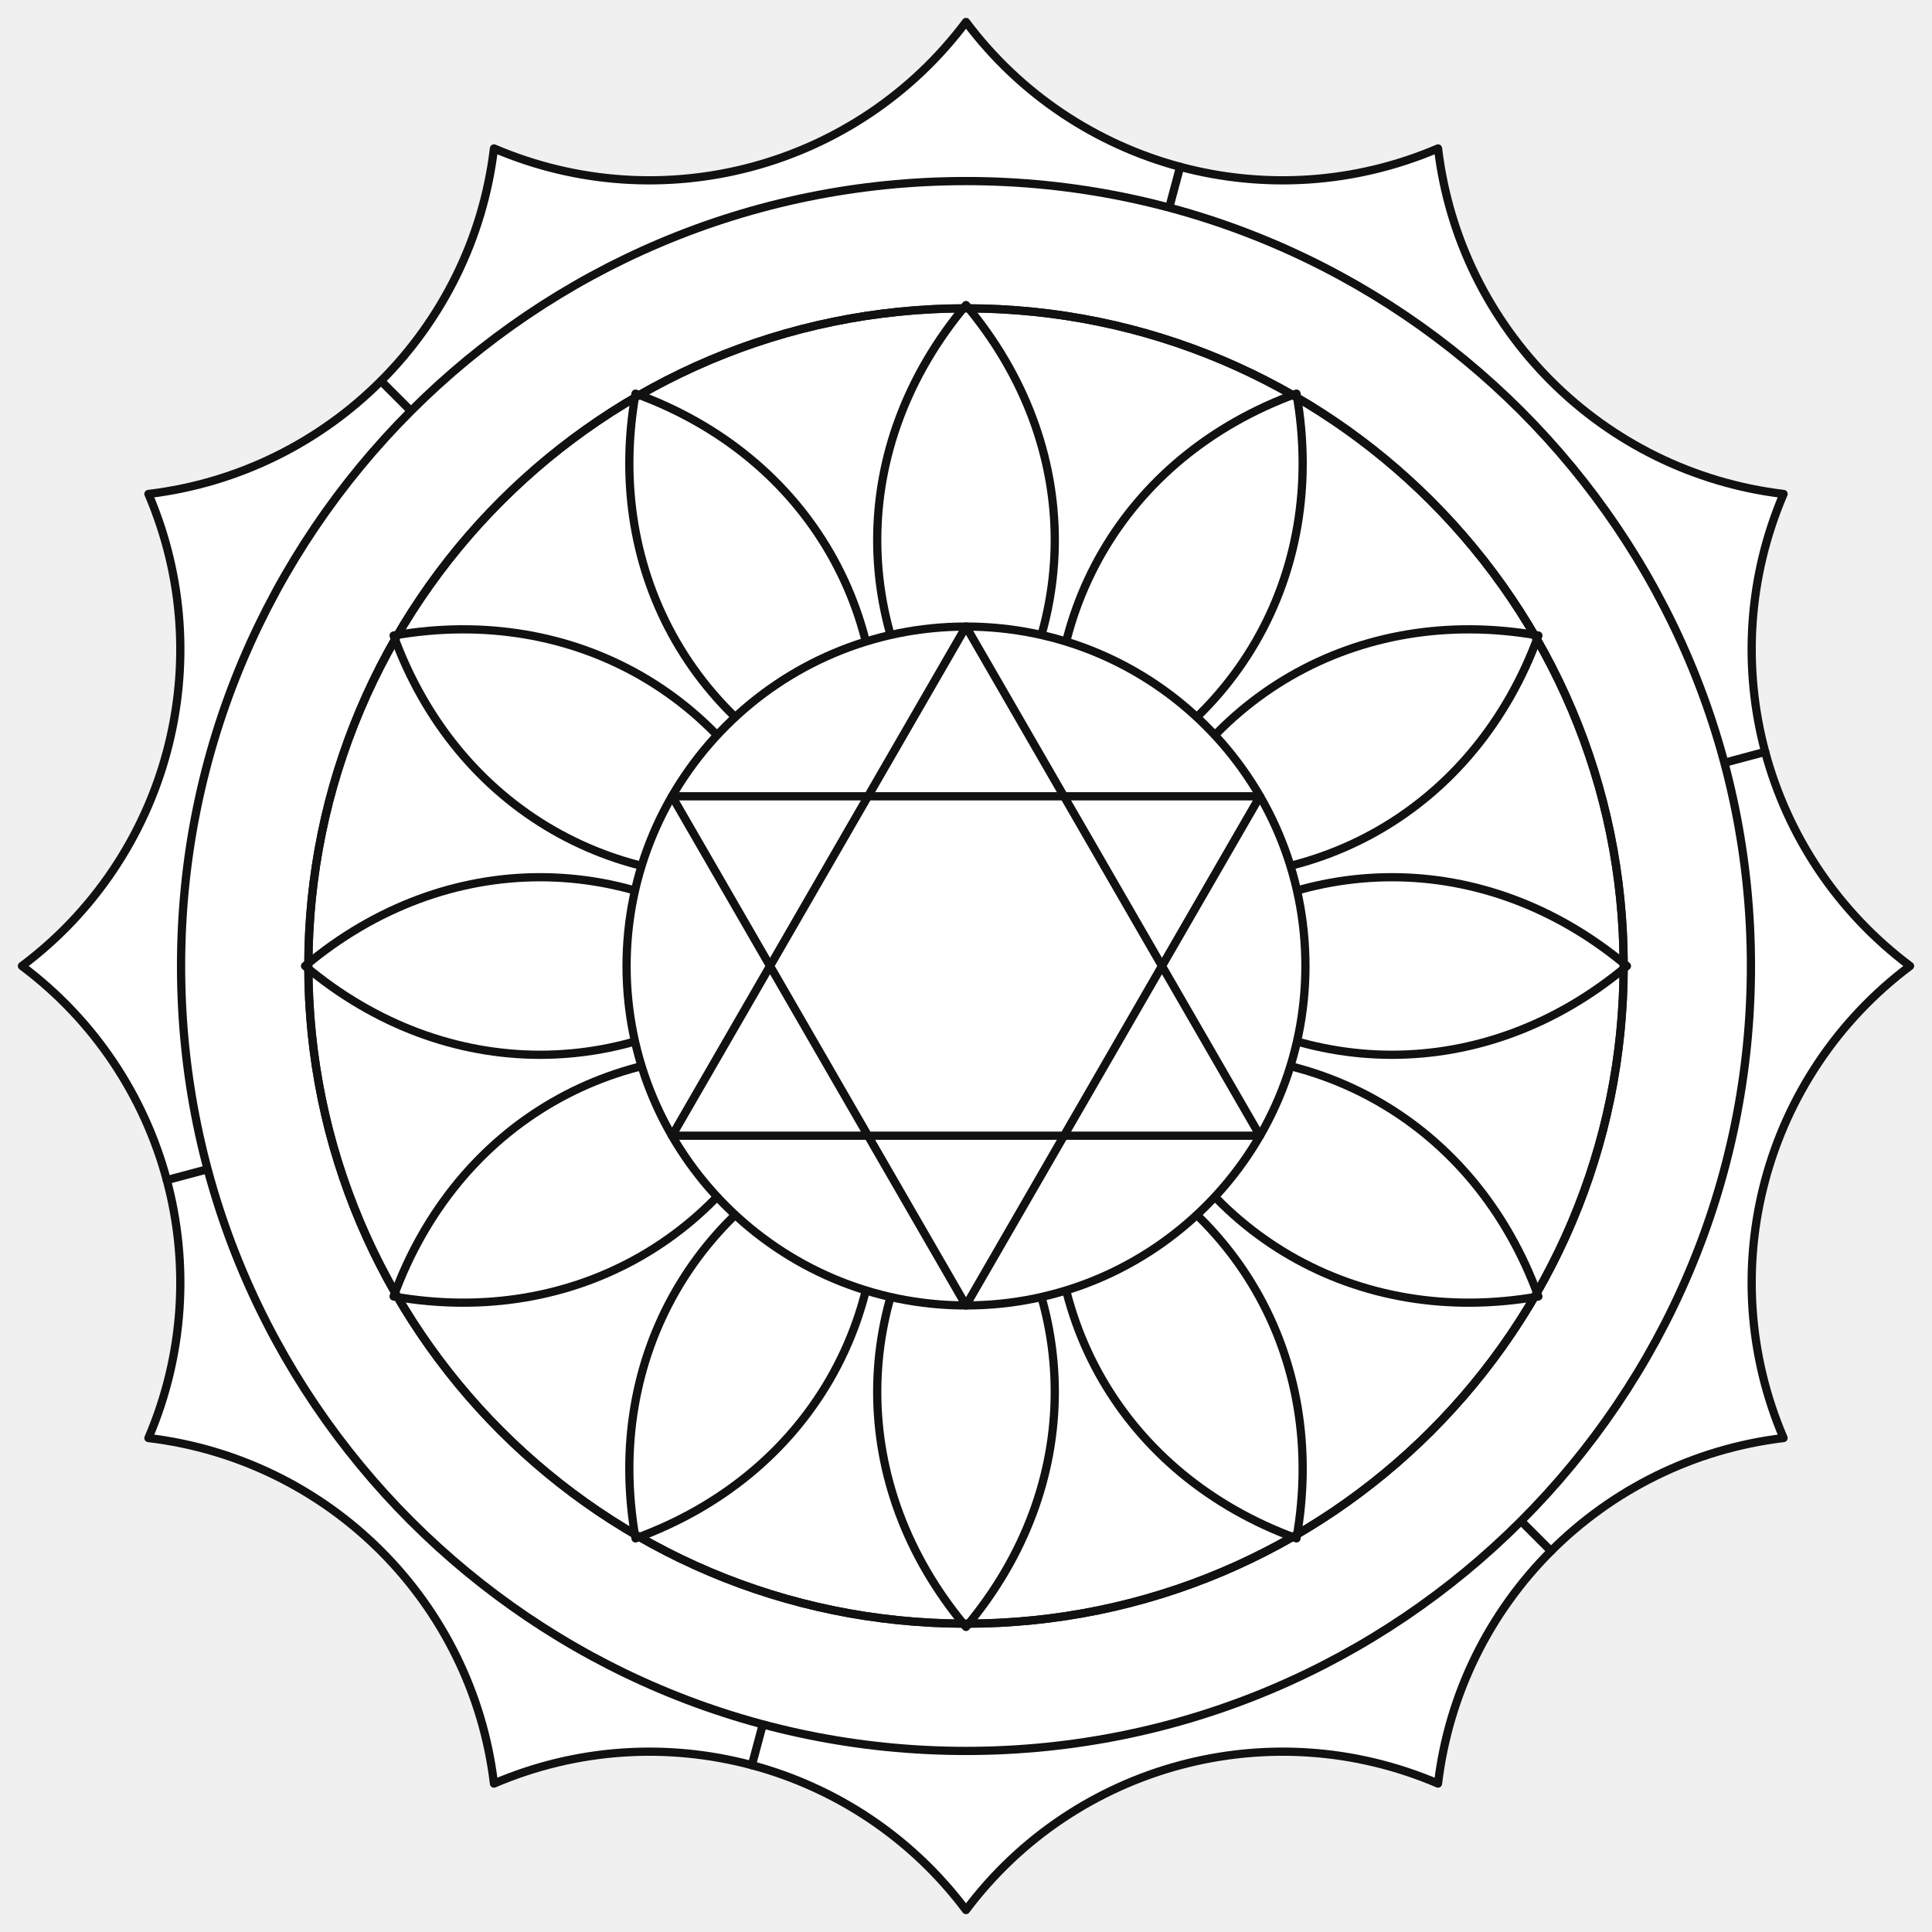
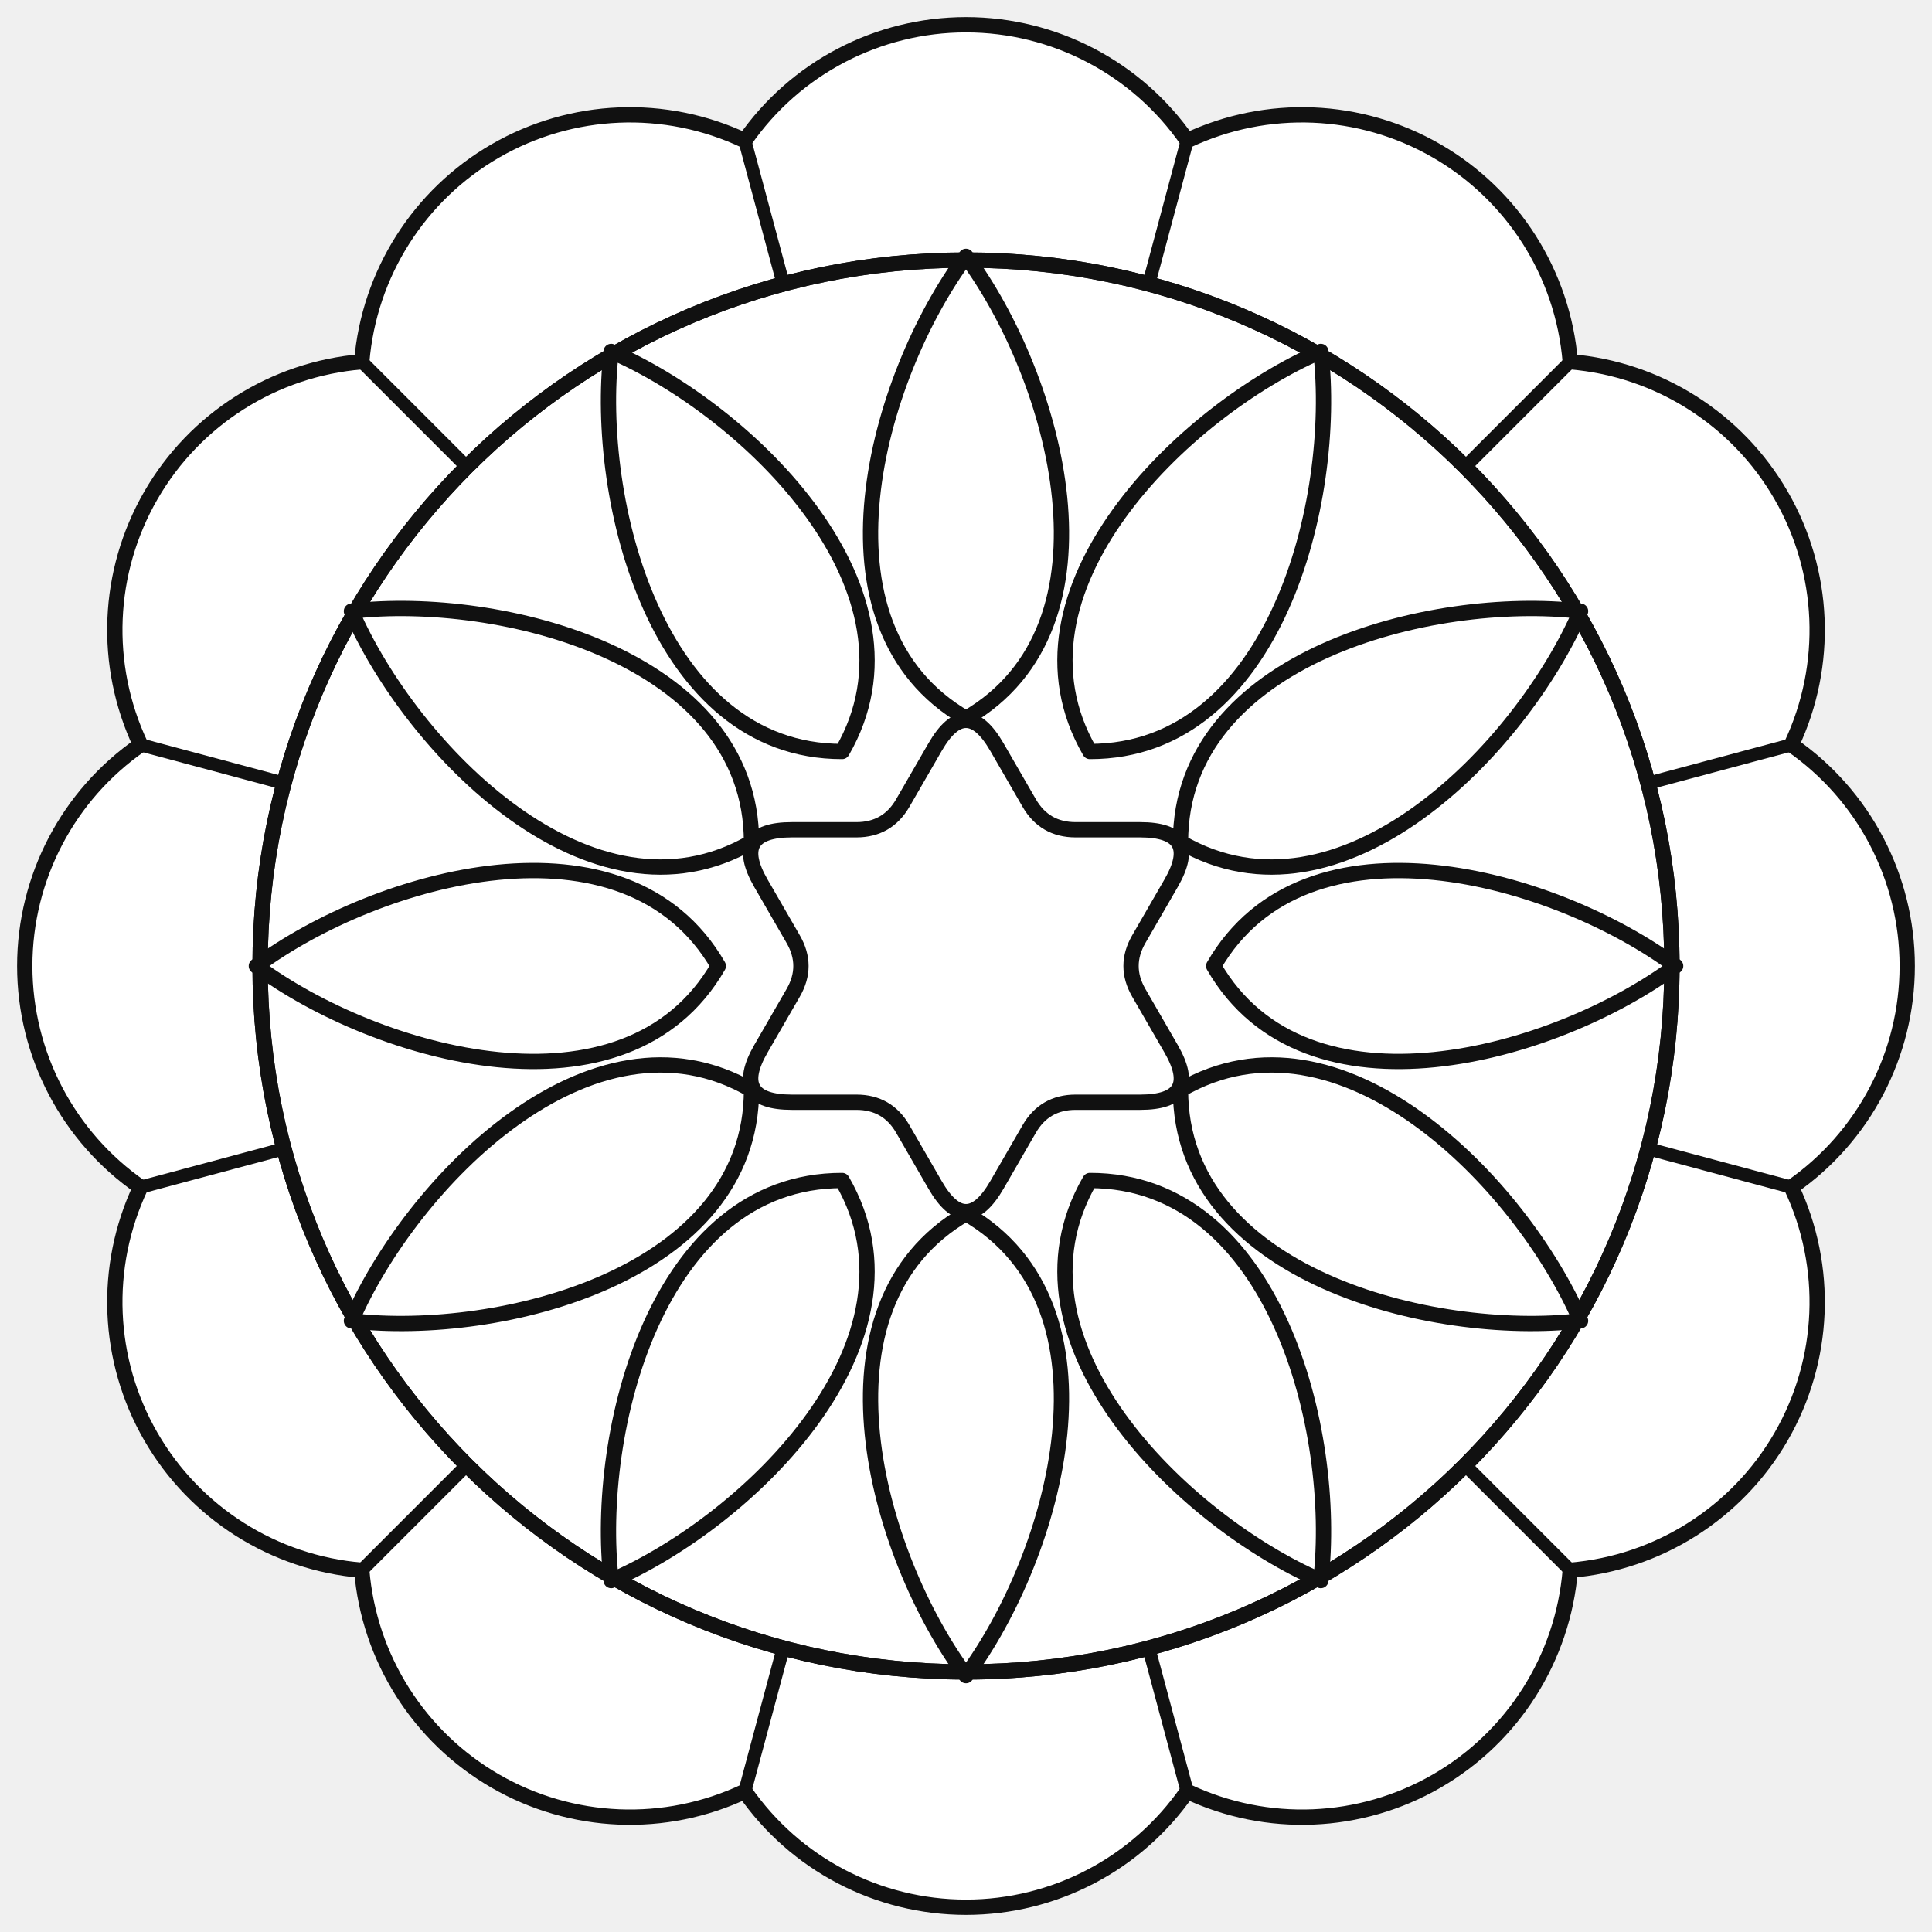
- <svg xmlns="http://www.w3.org/2000/svg" width="176mm" height="176mm" viewBox="-88 -88 176 176">
-   <path d="M0,-86 A36.026,36.026 0 0 0 43,-74.478 A36.026,36.026 0 0 0 74.478,-43 A36.026,36.026 0 0 0 86,0 A36.026,36.026 0 0 0 74.478,43 A36.026,36.026 0 0 0 43,74.478 A36.026,36.026 0 0 0 0,86 A36.026,36.026 0 0 0 -43,74.478 A36.026,36.026 0 0 0 -74.478,43 A36.026,36.026 0 0 0 -86,0 A36.026,36.026 0 0 0 -74.478,-43 A36.026,36.026 0 0 0 -43,-74.478 A36.026,36.026 0 0 0 0,-86 Z" fill="#ffffff" stroke="#111111" stroke-width="0.75" stroke-linejoin="round" stroke-linecap="round" />
-   <path d="M18.507,-69.069 L19.507,-72.803" fill="none" stroke="#111111" stroke-width="0.75" stroke-linejoin="round" stroke-linecap="round" />
-   <path d="M69.069,-18.507 L72.803,-19.507" fill="none" stroke="#111111" stroke-width="0.75" stroke-linejoin="round" stroke-linecap="round" />
-   <path d="M50.562,50.562 L53.295,53.295" fill="none" stroke="#111111" stroke-width="0.75" stroke-linejoin="round" stroke-linecap="round" />
-   <path d="M-18.507,69.069 L-19.507,72.803" fill="none" stroke="#111111" stroke-width="0.75" stroke-linejoin="round" stroke-linecap="round" />
-   <path d="M-69.069,18.507 L-72.803,19.507" fill="none" stroke="#111111" stroke-width="0.75" stroke-linejoin="round" stroke-linecap="round" />
-   <path d="M-50.562,-50.562 L-53.295,-53.295" fill="none" stroke="#111111" stroke-width="0.75" stroke-linejoin="round" stroke-linecap="round" />
-   <circle cx="0" cy="0" r="71.506" fill="#ffffff" stroke="#111111" stroke-width="0.75" stroke-linejoin="round" stroke-linecap="round" />
-   <circle cx="0" cy="0" r="59.91" fill="#ffffff" stroke="#111111" stroke-width="0.75" stroke-linejoin="round" stroke-linecap="round" />
+ <svg xmlns="http://www.w3.org/2000/svg" width="156mm" height="156mm" viewBox="-78 -78 156 156">
+   <path d="M17.859,-66.649 A21.728,21.728 0 0 1 48.79,-48.79 A21.728,21.728 0 0 1 66.649,-17.859 A21.728,21.728 0 0 1 66.649,17.859 A21.728,21.728 0 0 1 48.79,48.79 A21.728,21.728 0 0 1 17.859,66.649 A21.728,21.728 0 0 1 -17.859,66.649 A21.728,21.728 0 0 1 -48.79,48.79 A21.728,21.728 0 0 1 -66.649,17.859 A21.728,21.728 0 0 1 -66.649,-17.859 A21.728,21.728 0 0 1 -48.79,-48.79 A21.728,21.728 0 0 1 -17.859,-66.649 A21.728,21.728 0 0 1 17.859,-66.649 Z" fill="#ffffff" stroke="#111111" stroke-width="1.235" stroke-linejoin="round" stroke-linecap="round" />
+   <path d="M14.753,-55.058 L17.859,-66.649" fill="none" stroke="#111111" stroke-width="1.058" stroke-linejoin="round" stroke-linecap="round" />
+   <path d="M40.305,-40.305 L48.79,-48.79" fill="none" stroke="#111111" stroke-width="1.058" stroke-linejoin="round" stroke-linecap="round" />
+   <path d="M55.058,-14.753 L66.649,-17.859" fill="none" stroke="#111111" stroke-width="1.058" stroke-linejoin="round" stroke-linecap="round" />
+   <path d="M55.058,14.753 L66.649,17.859" fill="none" stroke="#111111" stroke-width="1.058" stroke-linejoin="round" stroke-linecap="round" />
+   <path d="M40.305,40.305 L48.79,48.79" fill="none" stroke="#111111" stroke-width="1.058" stroke-linejoin="round" stroke-linecap="round" />
+   <path d="M14.753,55.058 L17.859,66.649" fill="none" stroke="#111111" stroke-width="1.058" stroke-linejoin="round" stroke-linecap="round" />
+   <path d="M-14.753,55.058 L-17.859,66.649" fill="none" stroke="#111111" stroke-width="1.058" stroke-linejoin="round" stroke-linecap="round" />
+   <path d="M-40.305,40.305 L-48.79,48.79" fill="none" stroke="#111111" stroke-width="1.058" stroke-linejoin="round" stroke-linecap="round" />
+   <path d="M-55.058,14.753 L-66.649,17.859" fill="none" stroke="#111111" stroke-width="1.058" stroke-linejoin="round" stroke-linecap="round" />
+   <path d="M-55.058,-14.753 L-66.649,-17.859" fill="none" stroke="#111111" stroke-width="1.058" stroke-linejoin="round" stroke-linecap="round" />
+   <path d="M-40.305,-40.305 L-48.79,-48.79" fill="none" stroke="#111111" stroke-width="1.058" stroke-linejoin="round" stroke-linecap="round" />
+   <path d="M-14.753,-55.058 L-17.859,-66.649" fill="none" stroke="#111111" stroke-width="1.058" stroke-linejoin="round" stroke-linecap="round" />
+   <circle cx="0" cy="0" r="57" fill="#ffffff" stroke="#111111" stroke-width="1.235" stroke-linejoin="round" stroke-linecap="round" />
  <g class="petalo">
-     <path d="M0,-17.393 C10.784,-30.238 10.784,-47.365 0,-60.21 C-10.784,-47.365 -10.784,-30.238 0,-17.393 Z" fill="#ffffff" stroke="#111111" stroke-width="0.75" stroke-linejoin="round" stroke-linecap="round" />
+     <path d="M0,-20 C12.96,-27.46 7.2,-47.602 0,-57.3 C-7.2,-47.602 -12.96,-27.46 0,-20 Z" fill="#ffffff" stroke="#111111" stroke-width="1.235" stroke-linejoin="round" stroke-linecap="round" />
  </g>
  <g class="petalo">
-     <path d="M8.697,-15.063 C24.458,-20.795 33.022,-35.627 30.105,-52.143 C14.343,-46.411 5.78,-31.579 8.697,-15.063 Z" fill="#ffffff" stroke="#111111" stroke-width="0.75" stroke-linejoin="round" stroke-linecap="round" />
+     <path d="M10,-17.321 C24.954,-17.301 30.036,-37.625 28.65,-49.623 C17.566,-44.825 2.506,-30.261 10,-17.321 Z" fill="#ffffff" stroke="#111111" stroke-width="1.235" stroke-linejoin="round" stroke-linecap="round" />
  </g>
  <g class="petalo">
-     <path d="M15.063,-8.697 C31.579,-5.78 46.411,-14.343 52.143,-30.105 C35.627,-33.022 20.795,-24.458 15.063,-8.697 Z" fill="#ffffff" stroke="#111111" stroke-width="0.75" stroke-linejoin="round" stroke-linecap="round" />
+     <path d="M17.321,-10 C30.261,-2.506 44.825,-17.566 49.623,-28.65 C37.625,-30.036 17.301,-24.954 17.321,-10 Z" fill="#ffffff" stroke="#111111" stroke-width="1.235" stroke-linejoin="round" stroke-linecap="round" />
  </g>
  <g class="petalo">
-     <path d="M17.393,0 C30.238,10.784 47.365,10.784 60.21,0 C47.365,-10.784 30.238,-10.784 17.393,0 Z" fill="#ffffff" stroke="#111111" stroke-width="0.75" stroke-linejoin="round" stroke-linecap="round" />
+     <path d="M20,0 C27.46,12.96 47.602,7.2 57.3,0 C47.602,-7.2 27.46,-12.96 20,0 Z" fill="#ffffff" stroke="#111111" stroke-width="1.235" stroke-linejoin="round" stroke-linecap="round" />
  </g>
  <g class="petalo">
-     <path d="M15.063,8.697 C20.795,24.458 35.627,33.022 52.143,30.105 C46.411,14.343 31.579,5.78 15.063,8.697 Z" fill="#ffffff" stroke="#111111" stroke-width="0.75" stroke-linejoin="round" stroke-linecap="round" />
+     <path d="M17.321,10 C17.301,24.954 37.625,30.036 49.623,28.65 C44.825,17.566 30.261,2.506 17.321,10 Z" fill="#ffffff" stroke="#111111" stroke-width="1.235" stroke-linejoin="round" stroke-linecap="round" />
  </g>
  <g class="petalo">
-     <path d="M8.697,15.063 C5.78,31.579 14.343,46.411 30.105,52.143 C33.022,35.627 24.458,20.795 8.697,15.063 Z" fill="#ffffff" stroke="#111111" stroke-width="0.75" stroke-linejoin="round" stroke-linecap="round" />
+     <path d="M10,17.321 C2.506,30.261 17.566,44.825 28.65,49.623 C30.036,37.625 24.954,17.301 10,17.321 Z" fill="#ffffff" stroke="#111111" stroke-width="1.235" stroke-linejoin="round" stroke-linecap="round" />
  </g>
  <g class="petalo">
-     <path d="M0,17.393 C-10.784,30.238 -10.784,47.365 0,60.21 C10.784,47.365 10.784,30.238 0,17.393 Z" fill="#ffffff" stroke="#111111" stroke-width="0.75" stroke-linejoin="round" stroke-linecap="round" />
+     <path d="M0,20 C-12.96,27.46 -7.2,47.602 0,57.3 C7.2,47.602 12.96,27.46 0,20 Z" fill="#ffffff" stroke="#111111" stroke-width="1.235" stroke-linejoin="round" stroke-linecap="round" />
  </g>
  <g class="petalo">
-     <path d="M-8.697,15.063 C-24.458,20.795 -33.022,35.627 -30.105,52.143 C-14.343,46.411 -5.78,31.579 -8.697,15.063 Z" fill="#ffffff" stroke="#111111" stroke-width="0.75" stroke-linejoin="round" stroke-linecap="round" />
+     <path d="M-10,17.321 C-24.954,17.301 -30.036,37.625 -28.65,49.623 C-17.566,44.825 -2.506,30.261 -10,17.321 Z" fill="#ffffff" stroke="#111111" stroke-width="1.235" stroke-linejoin="round" stroke-linecap="round" />
  </g>
  <g class="petalo">
-     <path d="M-15.063,8.697 C-31.579,5.78 -46.411,14.343 -52.143,30.105 C-35.627,33.022 -20.795,24.458 -15.063,8.697 Z" fill="#ffffff" stroke="#111111" stroke-width="0.75" stroke-linejoin="round" stroke-linecap="round" />
+     <path d="M-17.321,10 C-30.261,2.506 -44.825,17.566 -49.623,28.65 C-37.625,30.036 -17.301,24.954 -17.321,10 Z" fill="#ffffff" stroke="#111111" stroke-width="1.235" stroke-linejoin="round" stroke-linecap="round" />
  </g>
  <g class="petalo">
-     <path d="M-17.393,0 C-30.238,-10.784 -47.365,-10.784 -60.21,0 C-47.365,10.784 -30.238,10.784 -17.393,0 Z" fill="#ffffff" stroke="#111111" stroke-width="0.75" stroke-linejoin="round" stroke-linecap="round" />
+     <path d="M-20,0 C-27.46,-12.96 -47.602,-7.2 -57.3,0 C-47.602,7.2 -27.46,12.96 -20,0 Z" fill="#ffffff" stroke="#111111" stroke-width="1.235" stroke-linejoin="round" stroke-linecap="round" />
  </g>
  <g class="petalo">
-     <path d="M-15.063,-8.697 C-20.795,-24.458 -35.627,-33.022 -52.143,-30.105 C-46.411,-14.343 -31.579,-5.78 -15.063,-8.697 Z" fill="#ffffff" stroke="#111111" stroke-width="0.75" stroke-linejoin="round" stroke-linecap="round" />
+     <path d="M-17.321,-10 C-17.301,-24.954 -37.625,-30.036 -49.623,-28.65 C-44.825,-17.566 -30.261,-2.506 -17.321,-10 Z" fill="#ffffff" stroke="#111111" stroke-width="1.235" stroke-linejoin="round" stroke-linecap="round" />
  </g>
  <g class="petalo">
-     <path d="M-8.697,-15.063 C-5.78,-31.579 -14.343,-46.411 -30.105,-52.143 C-33.022,-35.627 -24.458,-20.795 -8.697,-15.063 Z" fill="#ffffff" stroke="#111111" stroke-width="0.75" stroke-linejoin="round" stroke-linecap="round" />
+     <path d="M-10,-17.321 C-2.506,-30.261 -17.566,-44.825 -28.65,-49.623 C-30.036,-37.625 -24.954,-17.301 -10,-17.321 Z" fill="#ffffff" stroke="#111111" stroke-width="1.235" stroke-linejoin="round" stroke-linecap="round" />
  </g>
-   <circle cx="0" cy="0" r="59.91" fill="none" stroke="#111111" stroke-width="0.75" stroke-linejoin="round" stroke-linecap="round" />
-   <circle cx="0" cy="0" r="30.921" fill="#ffffff" stroke="#111111" stroke-width="0.75" stroke-linejoin="round" stroke-linecap="round" />
-   <polygon points="0,-30.921 8.926,-15.461 26.779,-15.461 17.852,0 26.779,15.461 8.926,15.461 0,30.921 -8.926,15.461 -26.779,15.461 -17.852,0 -26.779,-15.461 -8.926,-15.461" fill="#ffffff" stroke="#111111" stroke-width="0.75" stroke-linejoin="round" stroke-linecap="round" />
-   <polygon points="8.926,-15.461 17.852,0 8.926,15.461 -8.926,15.461 -17.852,0 -8.926,-15.461" fill="none" stroke="#111111" stroke-width="0.75" stroke-linejoin="round" stroke-linecap="round" />
+   <circle cx="0" cy="0" r="57" fill="none" stroke="#111111" stroke-width="1.235" stroke-linejoin="round" stroke-linecap="round" />
+   <path d="M-2.5,-17.67 Q0,-22 2.5,-17.67 L5.101,-13.165 Q6.351,-11 8.851,-11 L14.053,-11 Q19.053,-11 16.553,-6.67 L13.952,-2.165 Q12.702,0 13.952,2.165 L16.553,6.67 Q19.053,11 14.053,11 L8.851,11 Q6.351,11 5.101,13.165 L2.5,17.67 Q0,22 -2.5,17.67 L-5.101,13.165 Q-6.351,11 -8.851,11 L-14.053,11 Q-19.053,11 -16.553,6.67 L-13.952,2.165 Q-12.702,0 -13.952,-2.165 L-16.553,-6.67 Q-19.053,-11 -14.053,-11 L-8.851,-11 Q-6.351,-11 -5.101,-13.165 Z" fill="#ffffff" stroke="#111111" stroke-width="1.235" stroke-linejoin="round" stroke-linecap="round" />
</svg>
